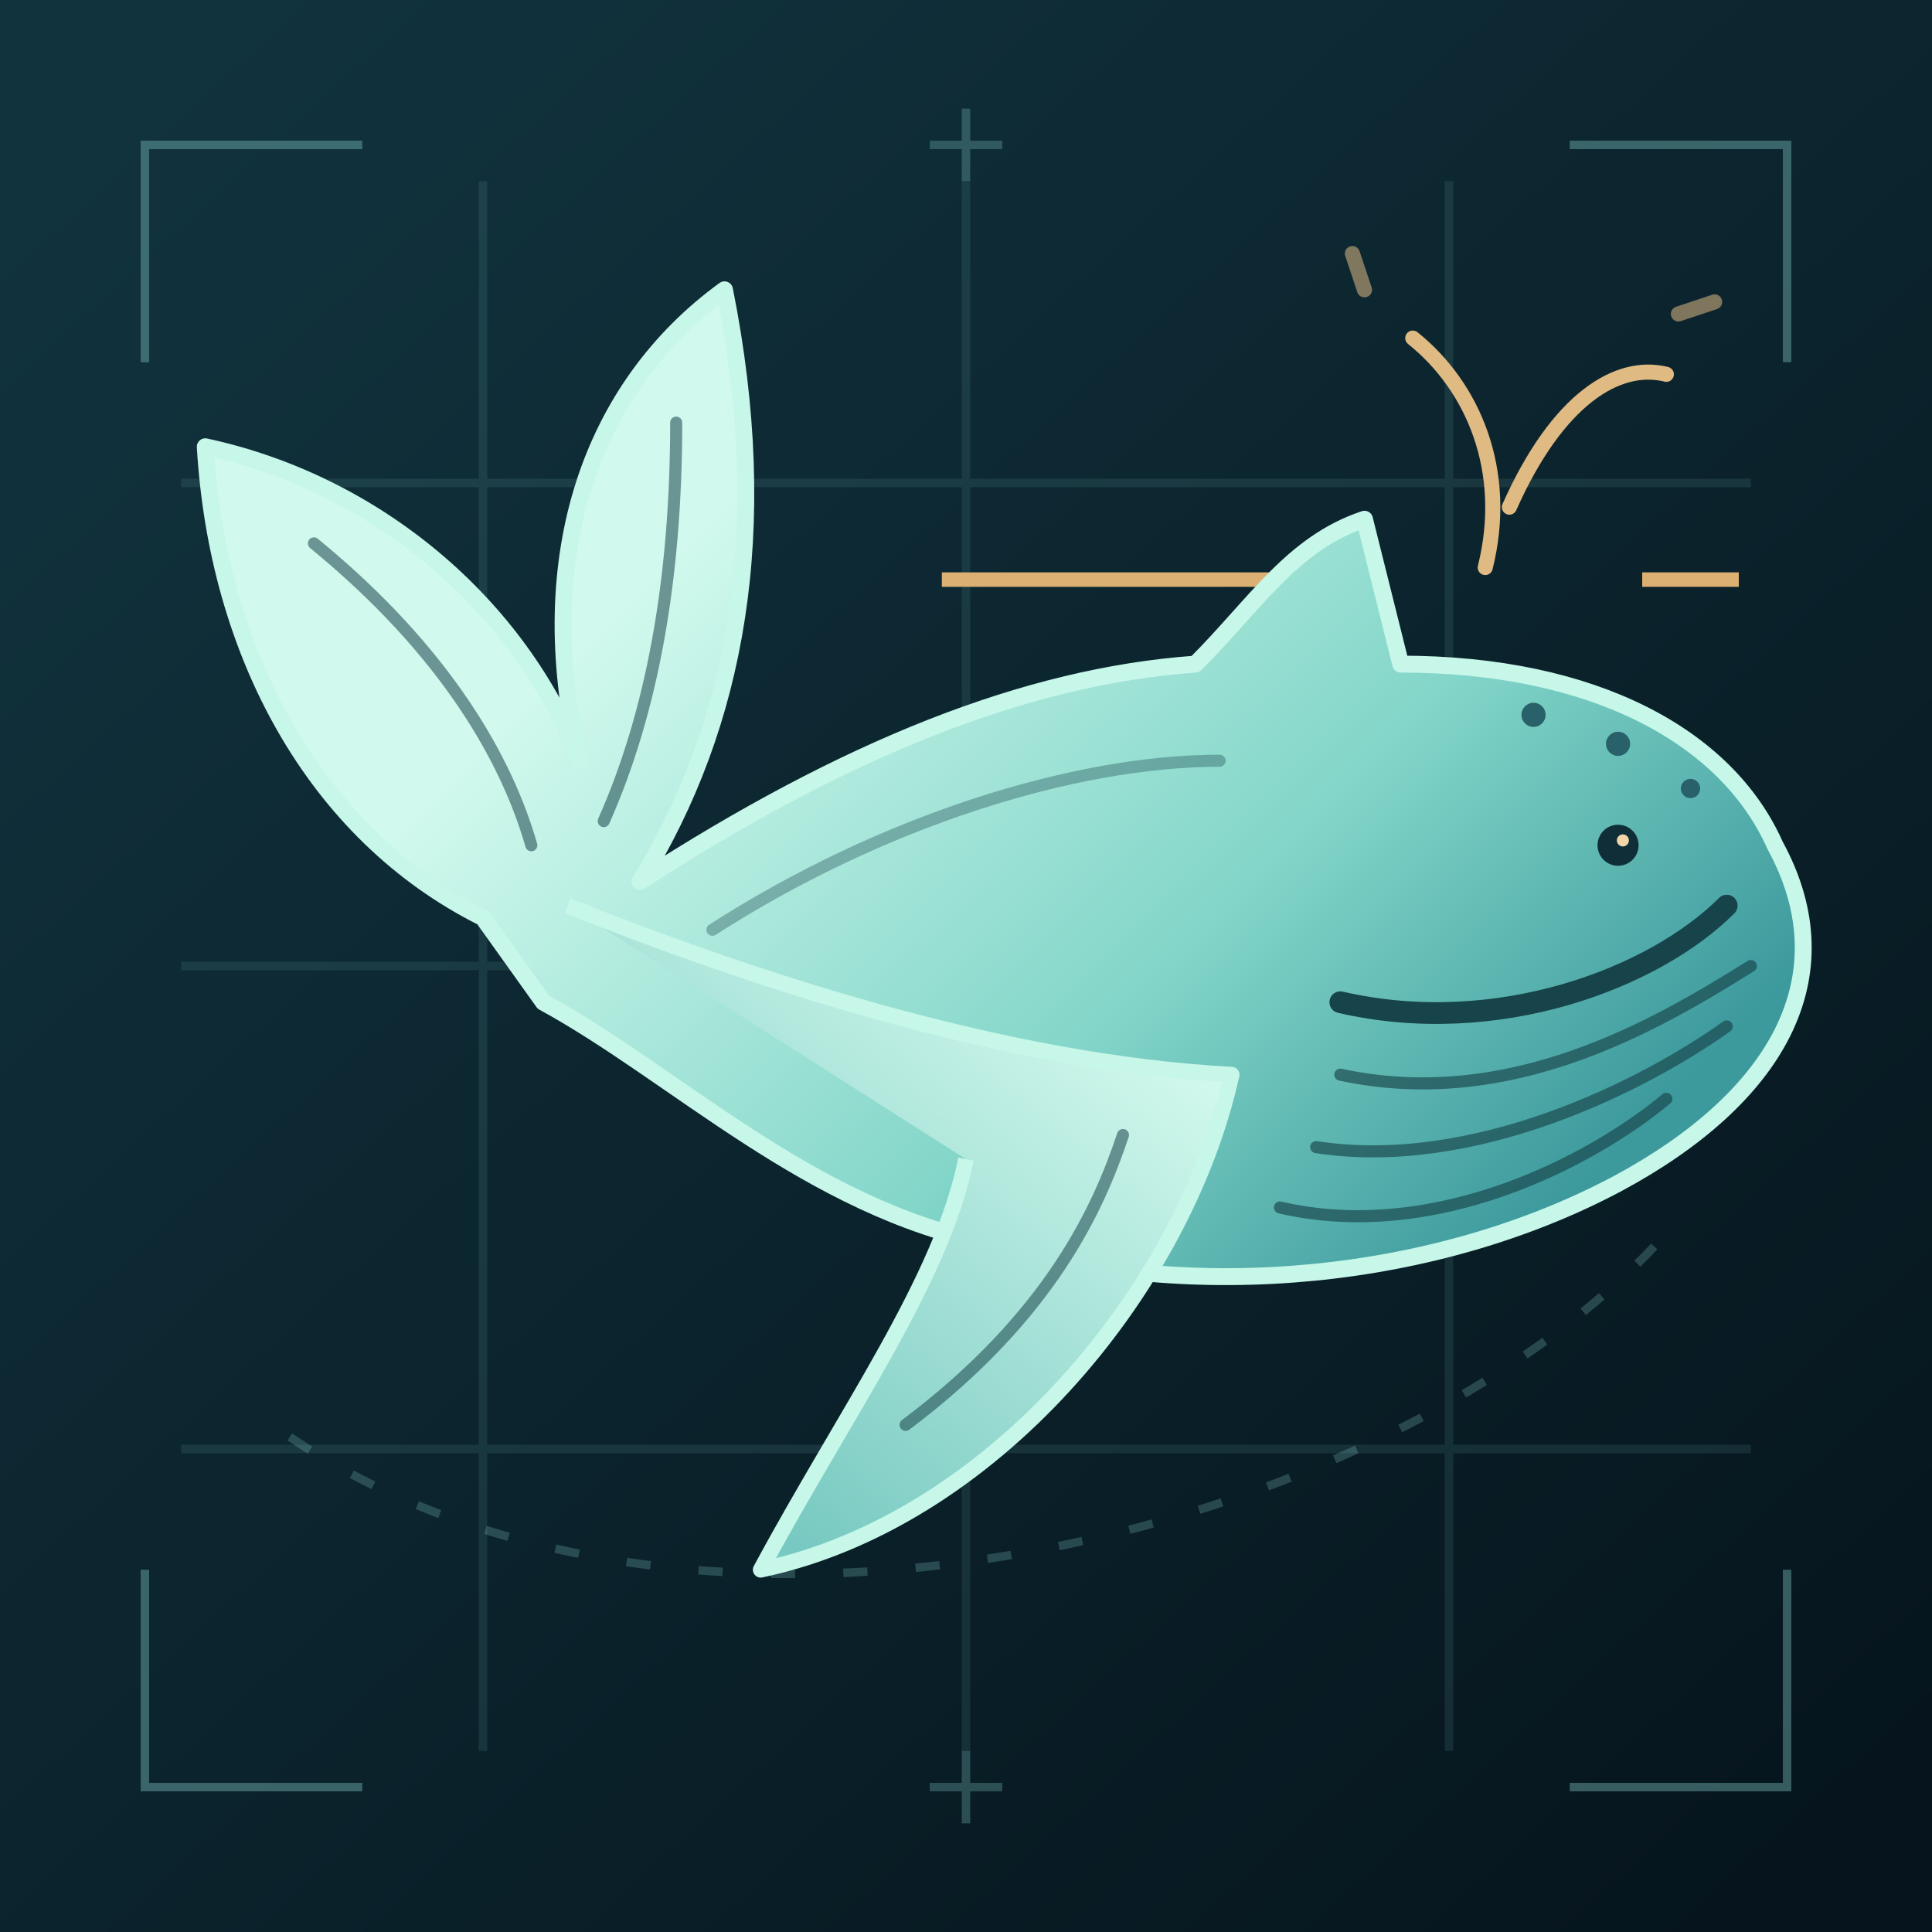
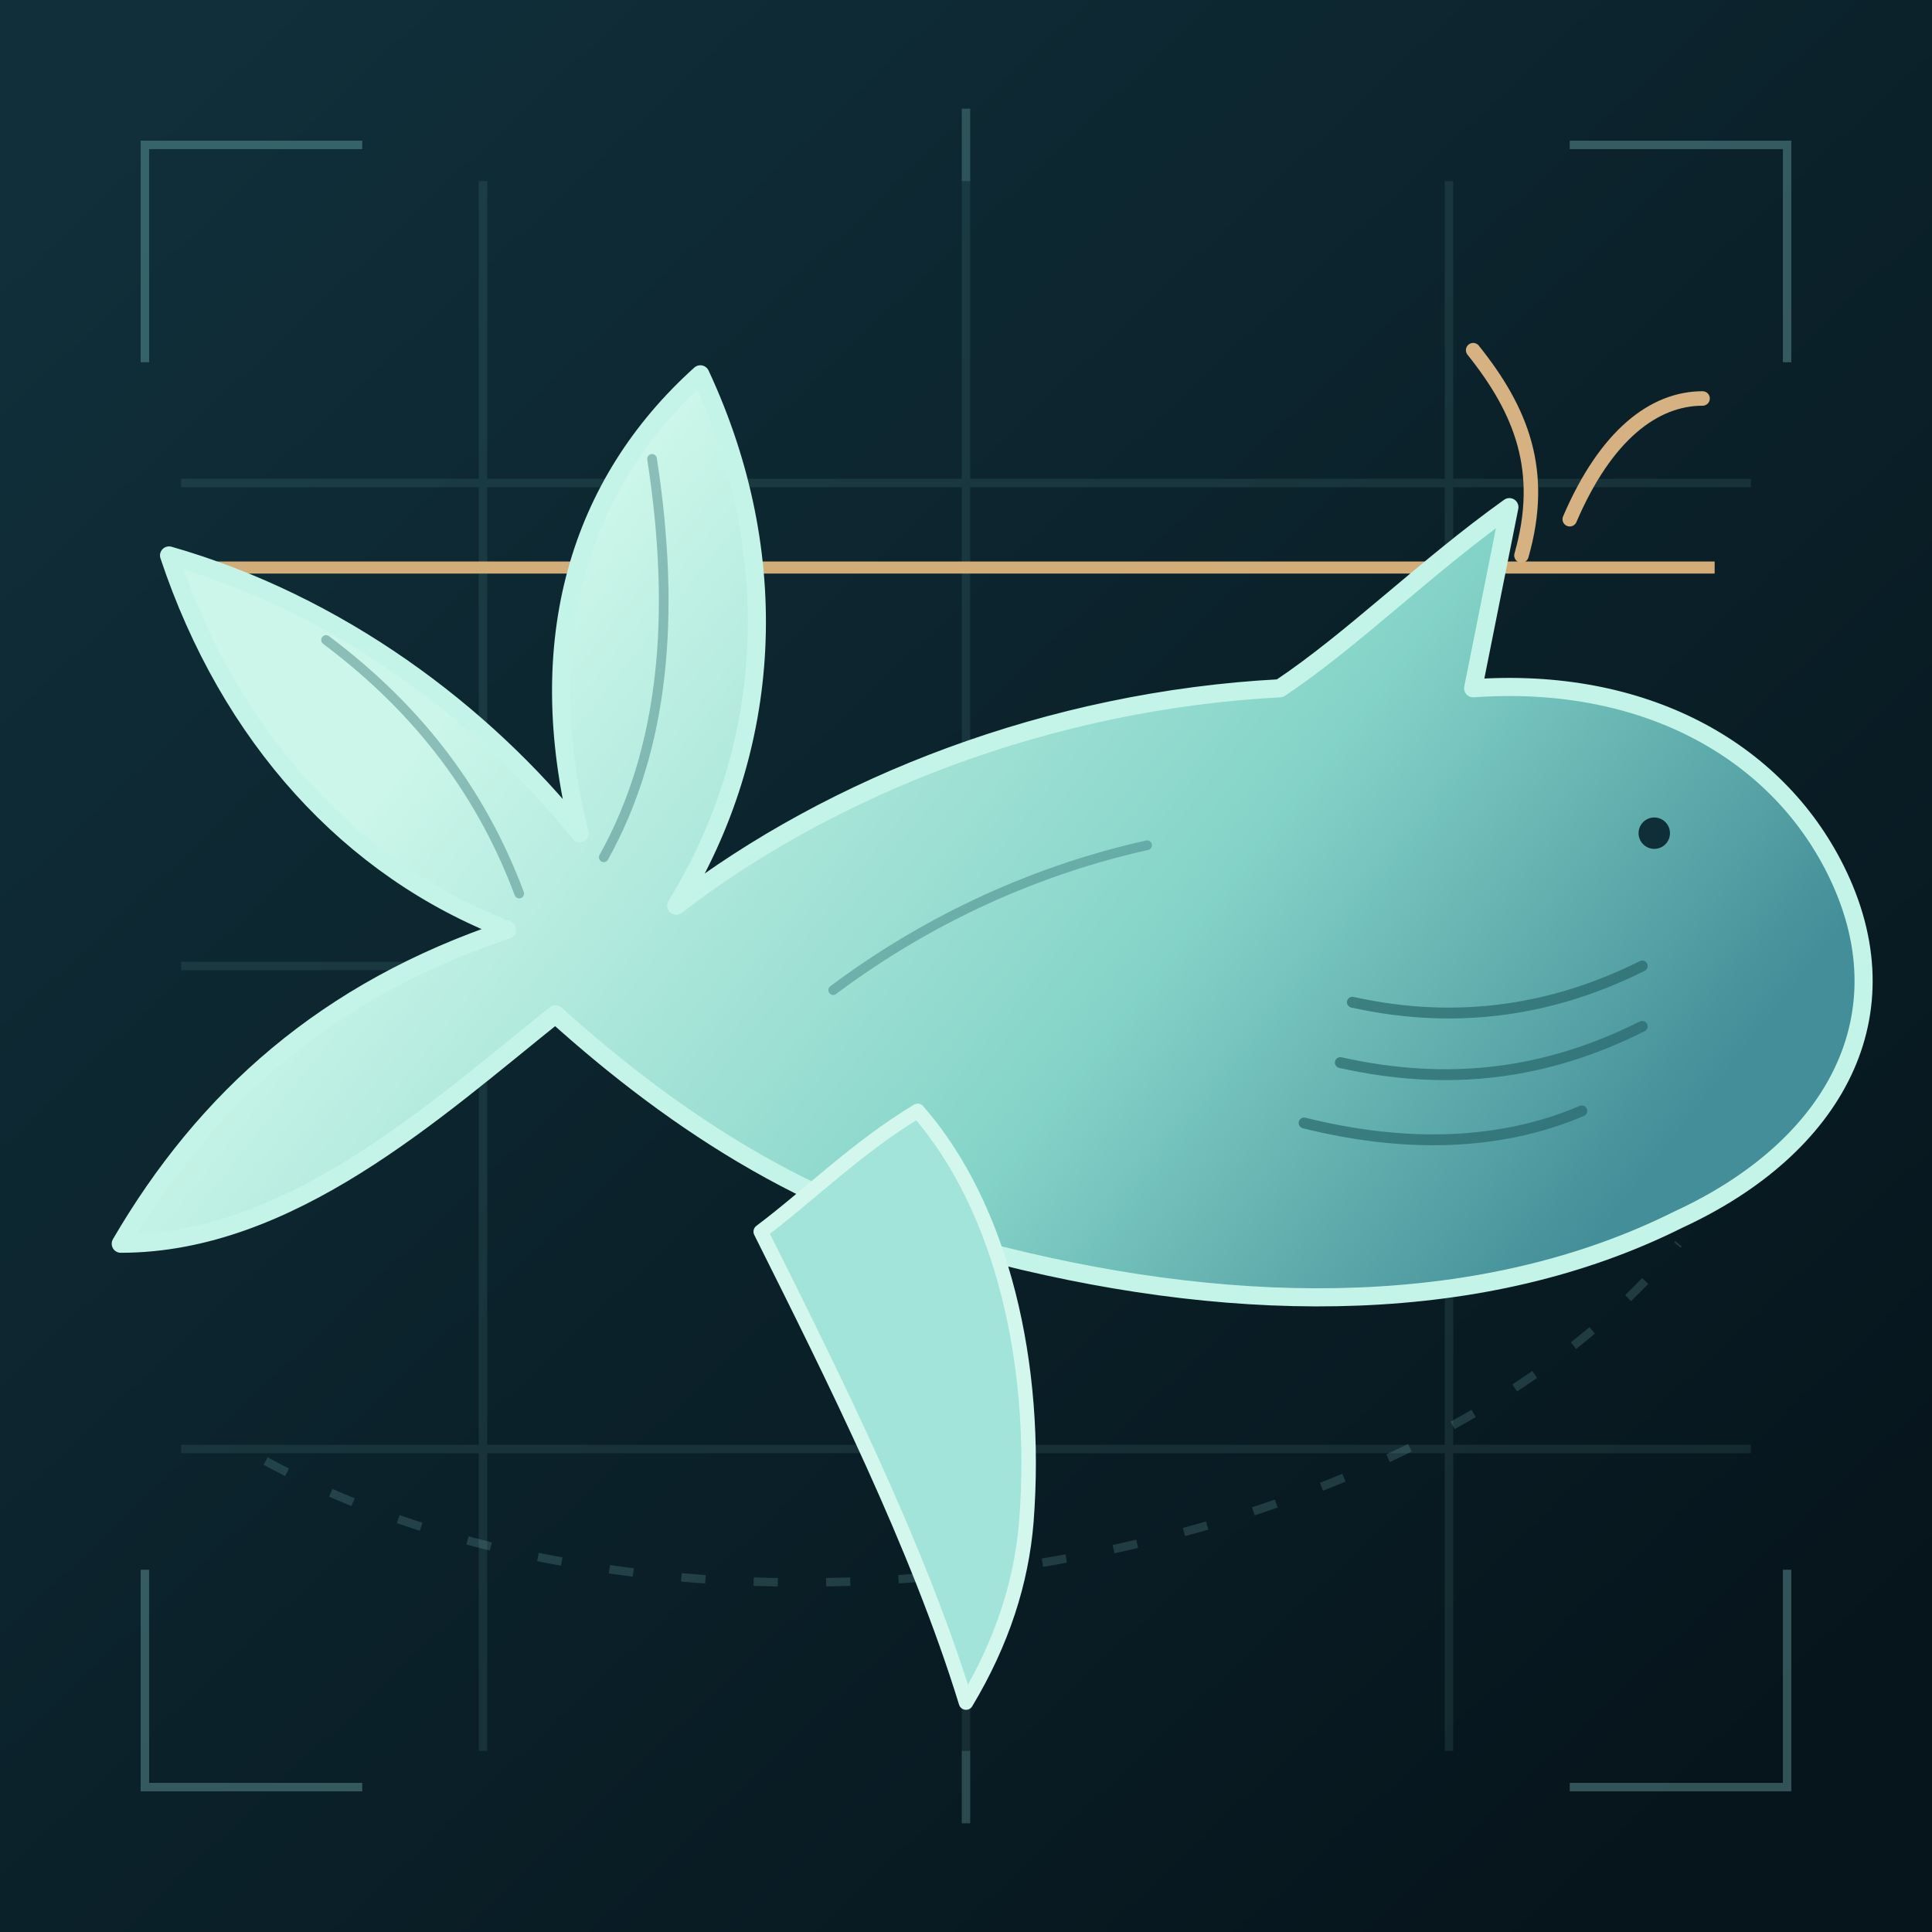
<svg xmlns="http://www.w3.org/2000/svg" viewBox="0 0 160 160" fill="none">
  <defs>
-     <linearGradient id="sea" x1="12" y1="8" x2="147" y2="156" gradientUnits="userSpaceOnUse">
-       <stop stop-color="#11333e" />
-       <stop offset="1" stop-color="#06151d" />
+     <linearGradient id="sea" x1="12" y1="8" x2="148" y2="152" gradientUnits="userSpaceOnUse">
+       <stop stop-color="#102f3a" />
+       <stop offset="1" stop-color="#06141b" />
    </linearGradient>
-     <linearGradient id="body" x1="53" y1="49" x2="116" y2="113" gradientUnits="userSpaceOnUse">
-       <stop stop-color="#d1f9ed" />
-       <stop offset=".58" stop-color="#83d6c9" />
-       <stop offset="1" stop-color="#3c999c" />
-     </linearGradient>
-     <linearGradient id="fin" x1="100" y1="87" x2="67" y2="129" gradientUnits="userSpaceOnUse">
-       <stop stop-color="#d5faee" />
-       <stop offset="1" stop-color="#77c9c1" />
+     <linearGradient id="body" x1="48" y1="45" x2="128" y2="108" gradientUnits="userSpaceOnUse">
+       <stop stop-color="#cbf6e9" />
+       <stop offset=".58" stop-color="#84d3c8" />
+       <stop offset="1" stop-color="#438e98" />
    </linearGradient>
  </defs>
-   <path fill="url(#sea)" d="M0 0H160V160H0Z" />
+   <path fill="url(#sea)" d="M0 0h160v160H0z" />
  <g class="chart" stroke="#80c5c2" stroke-width=".7">
-     <path opacity=".12" d="M40 15V145M80 15V145M120 15V145M15 40H145M15 80H145M15 120H145" />
-     <path opacity=".4" d="M12 30V12H30M130 12H148V30M148 130V148H130M30 148H12V130" />
-     <path opacity=".3" d="M77 12H83M80 9V15M77 148H83M80 145V151" />
-     <path opacity=".26" stroke-dasharray="2 4" d="M24 119C58 142 117 127 139 101" />
+     <path d="M40 15v130M80 15v130M120 15v130M15 40h130M15 80h130M15 120h130" opacity=".11" />
+     <path d="M12 30V12h18m100 0h18v18m0 100v18h-18m-100 0H12v-18" opacity=".35" />
+     <path d="M80 9v6m0 130v6" opacity=".28" />
+     <path d="M22 121c35 19 94 10 117-18" stroke-dasharray="2 4" opacity=".2" />
  </g>
-   <path class="surface" d="M21 48H37M78 48H109M136 48H144" stroke="#dcaf72" stroke-width="1.2" />
-   <path d="M40 76C26 69 18 54 17 37C31 40 43 50 48 63C44 46 49 32 60 24C64 44 61 60 53 73C70 62 85 56 99 55C104 50 107 45 113 43L116 55C132 55 143 61 147 70C153 81 147 91 134 98C119 106 99 108 82 103C67 100 56 89 45 83L40 76Z" fill="url(#body)" stroke="#c6f7e9" stroke-width="1.4" stroke-linejoin="round" />
-   <path d="M47 75C62 81 83 88 102 89C98 107 82 126 63 130C70 117 78 106 80 96" fill="url(#fin)" stroke="#c6f7e9" stroke-width="1.3" stroke-linejoin="round" />
-   <g class="engraving" stroke="#17434a" stroke-linecap="round">
-     <path d="M111 83C124 86 137 81 143 75" stroke-width="1.8" />
-     <path d="M111 89C125 92 137 85 145 80M109 95C122 97 136 90 143 85M106 100C119 103 132 96 138 91" stroke-width="1" opacity=".65" />
-     <path d="M26 45C37 54 42 63 44 70M56 35C56 48 54 59 50 68M75 118C87 109 91 100 93 94" stroke-width="1" opacity=".55" />
-     <path d="M59 77C73 68 89 63 101 63" stroke-width="1" opacity=".35" />
+   <path d="M18 47h124" stroke="#d3ad78" stroke-width="1" />
+   <path d="M42 77c-13-5-23-16-28-31 14 4 26 13 34 23-4-16 0-29 10-38 7 15 6 31-2 44 13-10 31-17 50-18 6-4 12-10 19-15l-3 15c14-1 25 5 30 15 6 12 0 23-13 29-16 8-36 8-56 3-15-3-27-11-37-20-10 8-22 19-36 19 7-12 17-21 32-26Z" fill="url(#body)" stroke="#c4f4e8" stroke-width="1.5" stroke-linejoin="round" />
+   <path d="M76 92c7 8 10 21 9 34-.4 5-2 10-5 15-4-13-11-27-17-39 4-3 8-7 13-10Z" fill="#a2e4d9" stroke="#d3f7ed" stroke-width="1.2" stroke-linejoin="round" />
+   <g class="engraving" stroke="#28666b" stroke-linecap="round" opacity=".7">
+     <path d="M112 83c9 2 17 .5 24-3M111 88c9 2 17 1 25-3M108 93c8 2 16 2 23-1" stroke-width=".9" />
+     <path d="M54 38c2 13 1 24-4 33M27 53c8 6 13 13 16 21M69 82c8-6 17-10 26-12" stroke-width=".8" opacity=".55" />
  </g>
-   <circle cx="134" cy="70" r="1.7" fill="#102e38" />
-   <circle cx="134.4" cy="69.6" r=".5" fill="#f3d6a8" />
-   <g class="detail" fill="#28616a">
-     <circle cx="127" cy="59.2" r="1" />
-     <circle cx="134" cy="61.6" r="1" />
-     <circle cx="140" cy="65.3" r=".8" />
-   </g>
-   <g class="breath" stroke="#dfba83" stroke-width="1.25" stroke-linecap="round">
-     <path d="M123 47C125 39 122 32 117 28M125 42C129 33 134 30 138 31" />
-     <path d="M113 24L112 21M139 26L142 25" opacity=".55" />
-   </g>
+   <circle cx="137" cy="69" r="1.3" fill="#102e38" />
+   <path d="M126 46c2-7 0-12-4-17m8 14c3-7 7-10 11-10" stroke="#d6b181" stroke-width="1.2" stroke-linecap="round" />
</svg>
